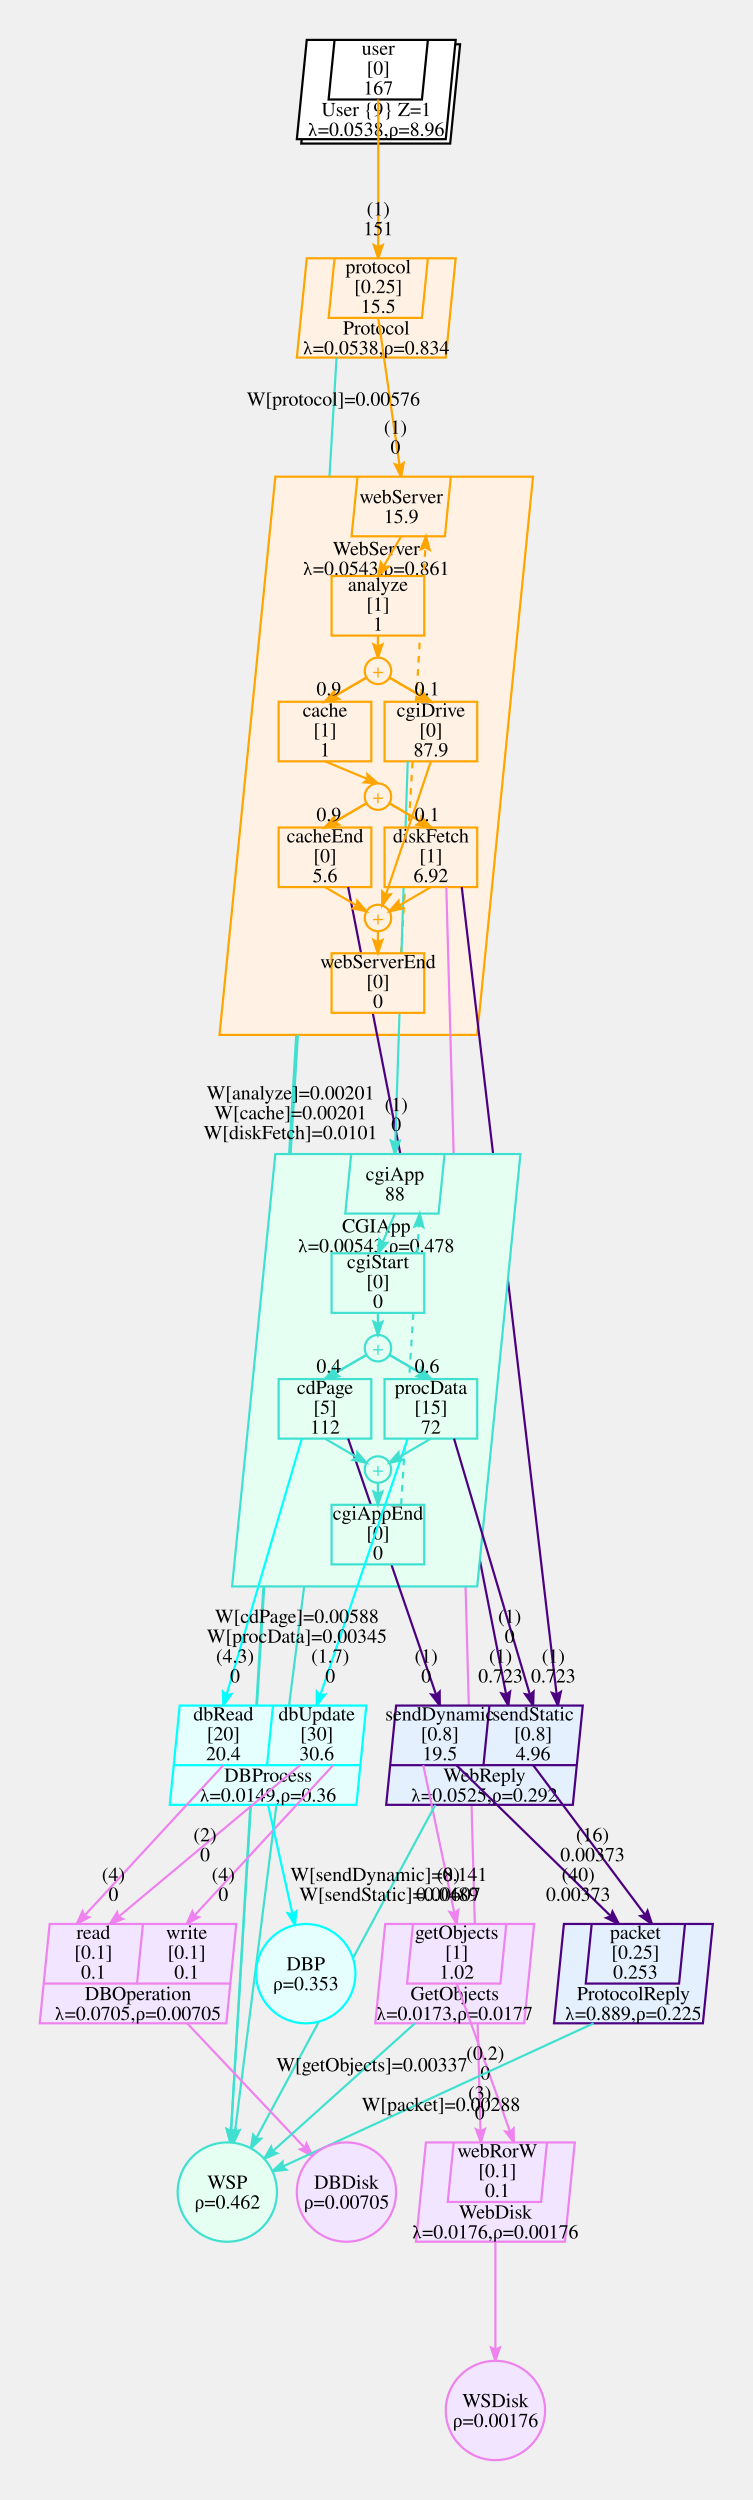
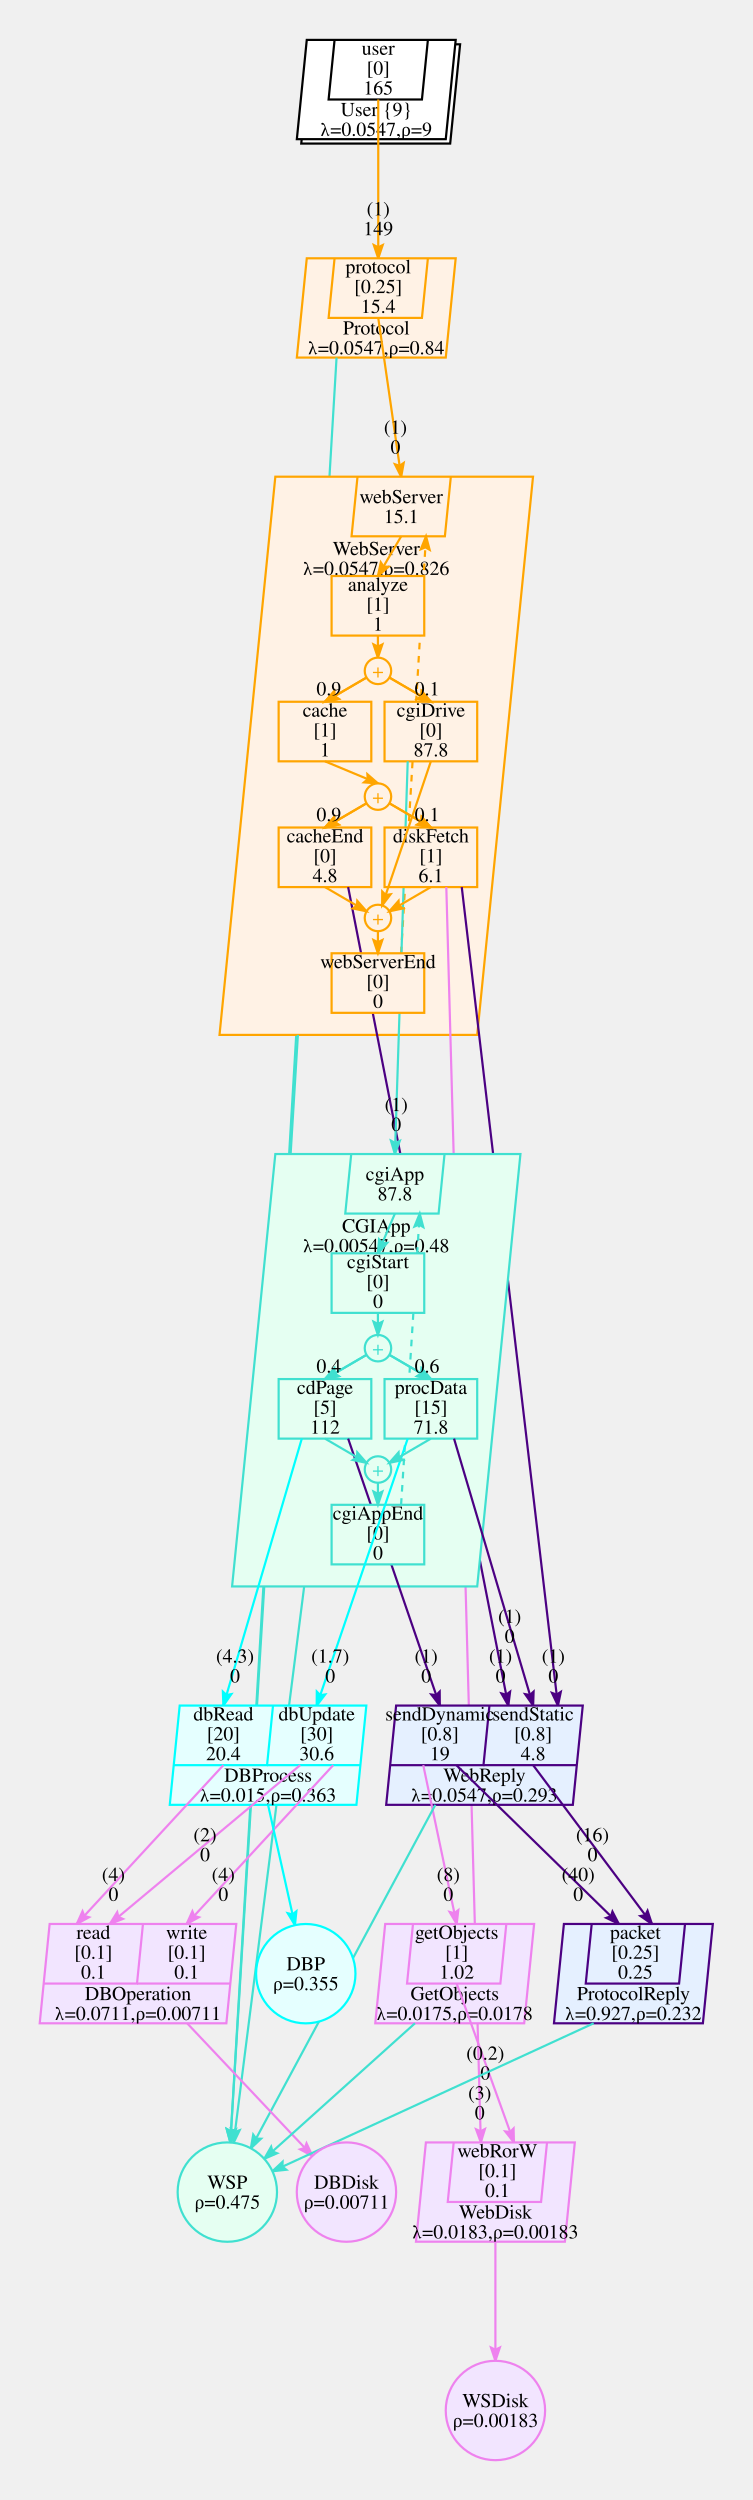
<svg xmlns="http://www.w3.org/2000/svg" width="4.737in" height="15.736in" viewBox="0 0 8528 28325">
  <polygon fill="#ffffff" stroke="black" stroke-width="25" points="3526.25,500 5213.75,500 5101.25,1625 3413.75,1625 " />
  <polygon fill="#ffffff" stroke="black" stroke-width="25" points="3476.25,450 5163.75,450 5051.25,1575 3363.75,1575 " />
-   <text x="4264" y="1538" font-family="Times" font-style="Roman" font-size="225" fill="black" text-anchor="middle">λ=0.0538,ρ=8.96</text>
-   <text x="4264" y="1313" font-family="Times" font-style="Roman" font-size="225" fill="black" text-anchor="middle">User {9} Z=1</text>
+   <text x="4264" y="1538" font-family="Times" font-style="Roman" font-size="225" fill="black" text-anchor="middle">λ=0.0547,ρ=9</text>
+   <text x="4264" y="1313" font-family="Times" font-style="Roman" font-size="225" fill="black" text-anchor="middle">User {9}</text>
  <polyline stroke="black" stroke-width="25" fill="none" points="3791.25,450 3723.75,1125 4781.25,1125 4848.75,450 " />
-   <text x="4286" y="1069" font-family="Times" font-style="Roman" font-size="225" fill="black" text-anchor="middle">167</text>
+   <text x="4286" y="1069" font-family="Times" font-style="Roman" font-size="225" fill="black" text-anchor="middle">165</text>
  <text x="4286" y="844" font-family="Times" font-style="Roman" font-size="225" fill="black" text-anchor="middle">[0]</text>
  <text x="4286" y="619" font-family="Times" font-style="Roman" font-size="225" fill="black" text-anchor="middle">user</text>
  <line x1="4286.25" y1="1125" x2="4286.25" y2="2925" stroke="Orange" stroke-width="25" />
  <polygon fill="Orange" stroke="Orange" stroke-width="25" points="4286.25,2925 4336.25,2775 4286.25,2800 4236.25,2775 " />
-   <text x="4286" y="2663" font-family="Times" font-style="Roman" font-size="225" fill="black" text-anchor="middle">151</text>
+   <text x="4286" y="2663" font-family="Times" font-style="Roman" font-size="225" fill="black" text-anchor="middle">149</text>
  <text x="4286" y="2438" font-family="Times" font-style="Roman" font-size="225" fill="black" text-anchor="middle">(1)</text>
  <polygon fill="#fff2e5" stroke="Orange" stroke-width="25" points="3476.25,2925 5163.75,2925 5051.25,4050 3363.75,4050 " />
-   <text x="4264" y="4013" font-family="Times" font-style="Roman" font-size="225" fill="black" text-anchor="middle">λ=0.0538,ρ=0.834</text>
+   <text x="4264" y="4013" font-family="Times" font-style="Roman" font-size="225" fill="black" text-anchor="middle">λ=0.0547,ρ=0.84</text>
  <text x="4264" y="3788" font-family="Times" font-style="Roman" font-size="225" fill="black" text-anchor="middle">Protocol</text>
  <polyline stroke="Orange" stroke-width="25" fill="none" points="3791.25,2925 3723.75,3600 4781.25,3600 4848.75,2925 " />
-   <text x="4286" y="3544" font-family="Times" font-style="Roman" font-size="225" fill="black" text-anchor="middle">15.5</text>
+   <text x="4286" y="3544" font-family="Times" font-style="Roman" font-size="225" fill="black" text-anchor="middle">15.4</text>
  <text x="4286" y="3319" font-family="Times" font-style="Roman" font-size="225" fill="black" text-anchor="middle">[0.25]</text>
  <text x="4286" y="3094" font-family="Times" font-style="Roman" font-size="225" fill="black" text-anchor="middle">protocol</text>
  <line x1="4286.25" y1="3600" x2="4546.25" y2="5400" stroke="Orange" stroke-width="25" />
  <polygon fill="Orange" stroke="Orange" stroke-width="25" points="4546.25,5400 4574.29,5244.39 4528.38,5276.28 4475.32,5258.69 " />
  <text x="4481" y="5138" font-family="Times" font-style="Roman" font-size="225" fill="black" text-anchor="middle">0</text>
  <text x="4481" y="4913" font-family="Times" font-style="Roman" font-size="225" fill="black" text-anchor="middle">(1)</text>
  <line x1="3813.75" y1="4050" x2="2609.68" y2="24276" stroke="Turquoise" stroke-width="25" />
  <polygon fill="Turquoise" stroke="Turquoise" stroke-width="25" points="2609.68,24276 2668.5,24129.2 2617.11,24151.2 2568.68,24123.3 " />
-   <text x="3778" y="4594" font-family="Times" font-style="Roman" font-size="225" fill="black" text-anchor="middle">W[protocol]=0.00576</text>
  <polygon fill="#fff2e5" stroke="Orange" stroke-width="25" points="3120,5400 6040,5400 5407.5,11725 2487.5,11725 " />
-   <text x="4264" y="6513" font-family="Times" font-style="Roman" font-size="225" fill="black" text-anchor="middle">λ=0.0543,ρ=0.861</text>
+   <text x="4264" y="6513" font-family="Times" font-style="Roman" font-size="225" fill="black" text-anchor="middle">λ=0.0547,ρ=0.826</text>
  <text x="4264" y="6288" font-family="Times" font-style="Roman" font-size="225" fill="black" text-anchor="middle">WebServer</text>
  <polyline stroke="Orange" stroke-width="25" fill="none" points="4051.25,5400 3983.75,6075 5041.25,6075 5108.75,5400 " />
-   <text x="4546" y="5925" font-family="Times" font-style="Roman" font-size="225" fill="black" text-anchor="middle">15.9</text>
+   <text x="4546" y="5925" font-family="Times" font-style="Roman" font-size="225" fill="black" text-anchor="middle">15.1</text>
  <text x="4546" y="5700" font-family="Times" font-style="Roman" font-size="225" fill="black" text-anchor="middle">webServer</text>
  <line x1="4546.25" y1="6075" x2="4282.5" y2="6525" stroke="Orange" stroke-width="25" />
  <polygon fill="Orange" stroke="Orange" stroke-width="25" points="4282.5,6525 4401.49,6420.87 4345.71,6417.16 4315.21,6370.31 " />
  <line x1="4545" y1="10800" x2="4827.5" y2="6075" stroke-dasharray="75" stroke="Orange" stroke-width="25" />
  <polygon fill="Orange" stroke="Orange" stroke-width="25" points="4827.5,6075 4768.64,6221.75 4820.04,6199.78 4868.46,6227.72 " />
  <polygon fill="#fff2e5" stroke="Orange" stroke-width="25" points="3757.5,7200 3757.5,6525 4807.5,6525 4807.5,7200 3757.5,7200 " />
  <text x="4283" y="7144" font-family="Times" font-style="Roman" font-size="225" fill="black" text-anchor="middle">1</text>
  <text x="4283" y="6919" font-family="Times" font-style="Roman" font-size="225" fill="black" text-anchor="middle">[1]</text>
  <text x="4283" y="6694" font-family="Times" font-style="Roman" font-size="225" fill="black" text-anchor="middle">analyze</text>
  <polygon fill="#fff2e5" stroke="Orange" stroke-width="25" points="3157.5,8625 3157.5,7950 4207.5,7950 4207.5,8625 3157.5,8625 " />
  <text x="3683" y="8569" font-family="Times" font-style="Roman" font-size="225" fill="black" text-anchor="middle">1</text>
  <text x="3683" y="8344" font-family="Times" font-style="Roman" font-size="225" fill="black" text-anchor="middle">[1]</text>
  <text x="3683" y="8119" font-family="Times" font-style="Roman" font-size="225" fill="black" text-anchor="middle">cache</text>
  <polygon fill="#fff2e5" stroke="Orange" stroke-width="25" points="3157.5,10050 3157.5,9375 4207.5,9375 4207.5,10050 3157.5,10050 " />
  <line x1="3945" y1="10050" x2="5760" y2="19325" stroke="Indigo" stroke-width="25" />
  <polygon fill="Indigo" stroke="Indigo" stroke-width="25" points="5760,19325 5780.26,19168.2 5735.99,19202.3 5682.12,19187.4 " />
-   <text x="5672" y="19063" font-family="Times" font-style="Roman" font-size="225" fill="black" text-anchor="middle">0.723</text>
+   <text x="5672" y="19063" font-family="Times" font-style="Roman" font-size="225" fill="black" text-anchor="middle">0</text>
  <text x="5672" y="18838" font-family="Times" font-style="Roman" font-size="225" fill="black" text-anchor="middle">(1)</text>
-   <text x="3683" y="9994" font-family="Times" font-style="Roman" font-size="225" fill="black" text-anchor="middle">5.6</text>
+   <text x="3683" y="9994" font-family="Times" font-style="Roman" font-size="225" fill="black" text-anchor="middle">4.8</text>
  <text x="3683" y="9769" font-family="Times" font-style="Roman" font-size="225" fill="black" text-anchor="middle">[0]</text>
  <text x="3683" y="9544" font-family="Times" font-style="Roman" font-size="225" fill="black" text-anchor="middle">cacheEnd</text>
  <polygon fill="#fff2e5" stroke="Orange" stroke-width="25" points="4357.5,8625 4357.5,7950 5407.5,7950 5407.5,8625 4357.5,8625 " />
  <line x1="4620" y1="8625" x2="4475" y2="13075" stroke="Turquoise" stroke-width="25" />
  <polygon fill="Turquoise" stroke="Turquoise" stroke-width="25" points="4475,13075 4529.86,12926.7 4479.07,12950.1 4429.91,12923.5 " />
  <text x="4490" y="12813" font-family="Times" font-style="Roman" font-size="225" fill="black" text-anchor="middle">0</text>
  <text x="4490" y="12588" font-family="Times" font-style="Roman" font-size="225" fill="black" text-anchor="middle">(1)</text>
-   <text x="4883" y="8569" font-family="Times" font-style="Roman" font-size="225" fill="black" text-anchor="middle">87.9</text>
+   <text x="4883" y="8569" font-family="Times" font-style="Roman" font-size="225" fill="black" text-anchor="middle">87.8</text>
  <text x="4883" y="8344" font-family="Times" font-style="Roman" font-size="225" fill="black" text-anchor="middle">[0]</text>
  <text x="4883" y="8119" font-family="Times" font-style="Roman" font-size="225" fill="black" text-anchor="middle">cgiDrive</text>
  <polygon fill="#fff2e5" stroke="Orange" stroke-width="25" points="4357.5,10050 4357.5,9375 5407.5,9375 5407.5,10050 4357.5,10050 " />
  <line x1="5057.5" y1="10050" x2="5448.75" y2="24275" stroke="Violet" stroke-width="25" />
  <polygon fill="Violet" stroke="Violet" stroke-width="25" points="5448.75,24275 5494.61,24123.7 5445.31,24150 5394.64,24126.4 " />
  <text x="5436" y="24013" font-family="Times" font-style="Roman" font-size="225" fill="black" text-anchor="middle">0</text>
  <text x="5436" y="23788" font-family="Times" font-style="Roman" font-size="225" fill="black" text-anchor="middle">(3)</text>
  <line x1="5232.5" y1="10050" x2="6322.5" y2="19325" stroke="Indigo" stroke-width="25" />
  <polygon fill="Indigo" stroke="Indigo" stroke-width="25" points="6322.5,19325 6354.65,19170.2 6307.91,19200.9 6255.33,19181.9 " />
-   <text x="6270" y="19063" font-family="Times" font-style="Roman" font-size="225" fill="black" text-anchor="middle">0.723</text>
+   <text x="6270" y="19063" font-family="Times" font-style="Roman" font-size="225" fill="black" text-anchor="middle">0</text>
  <text x="6270" y="18838" font-family="Times" font-style="Roman" font-size="225" fill="black" text-anchor="middle">(1)</text>
-   <text x="4883" y="9994" font-family="Times" font-style="Roman" font-size="225" fill="black" text-anchor="middle">6.92</text>
+   <text x="4883" y="9994" font-family="Times" font-style="Roman" font-size="225" fill="black" text-anchor="middle">6.1</text>
  <text x="4883" y="9769" font-family="Times" font-style="Roman" font-size="225" fill="black" text-anchor="middle">[1]</text>
  <text x="4883" y="9544" font-family="Times" font-style="Roman" font-size="225" fill="black" text-anchor="middle">diskFetch</text>
  <polygon fill="#fff2e5" stroke="Orange" stroke-width="25" points="3757.5,11475 3757.5,10800 4807.5,10800 4807.5,11475 3757.5,11475 " />
  <text x="4283" y="11419" font-family="Times" font-style="Roman" font-size="225" fill="black" text-anchor="middle">0</text>
  <text x="4283" y="11194" font-family="Times" font-style="Roman" font-size="225" fill="black" text-anchor="middle">[0]</text>
  <text x="4283" y="10969" font-family="Times" font-style="Roman" font-size="225" fill="black" text-anchor="middle">webServerEnd</text>
  <line x1="4282.5" y1="7200" x2="4282.5" y2="7450" stroke="Orange" stroke-width="25" />
  <polygon fill="Orange" stroke="Orange" stroke-width="25" points="4282.5,7450 4332.5,7300 4282.5,7325 4232.5,7300 " />
  <line x1="3682.5" y1="8625" x2="4282.5" y2="8875" stroke="Orange" stroke-width="25" />
  <polygon fill="Orange" stroke="Orange" stroke-width="25" points="4282.5,8875 4163.27,8771.15 4167.12,8826.92 4124.81,8863.46 " />
  <circle cx="4283" cy="7600" r="150" fill="#fff2e5" stroke="Orange" stroke-width="25" />
  <text x="4283" y="7675" font-family="Times" font-style="Roman" font-size="225" fill="Orange" text-anchor="middle">+</text>
  <line x1="4152.93" y1="7675.58" x2="3682.5" y2="7950" stroke="Orange" stroke-width="25" />
  <polygon fill="Orange" stroke="Orange" stroke-width="25" points="3682.5,7950 3837.26,7917.61 3790.47,7887.02 3786.87,7831.23 " />
  <line x1="4412.07" y1="7675.58" x2="4882.5" y2="7950" stroke="Orange" stroke-width="25" />
  <polygon fill="Orange" stroke="Orange" stroke-width="25" points="4882.5,7950 4778.13,7831.23 4774.53,7887.02 4727.74,7917.61 " />
  <line x1="4152.93" y1="7675.58" x2="3682.5" y2="7950" stroke="Orange" stroke-width="25" />
  <polygon fill="Orange" stroke="Orange" stroke-width="25" points="3682.5,7950 3837.26,7917.61 3790.47,7887.02 3786.87,7831.23 " />
  <line x1="4412.07" y1="7675.58" x2="4882.5" y2="7950" stroke="Orange" stroke-width="25" />
  <polygon fill="Orange" stroke="Orange" stroke-width="25" points="4882.5,7950 4778.13,7831.23 4774.53,7887.02 4727.74,7917.61 " />
  <text x="3726" y="7877" font-family="Times" font-style="Roman" font-size="225" fill="black" text-anchor="middle">0.9</text>
  <text x="4839" y="7877" font-family="Times" font-style="Roman" font-size="225" fill="black" text-anchor="middle">0.1</text>
  <circle cx="4283" cy="10400" r="150" fill="#fff2e5" stroke="Orange" stroke-width="25" />
  <text x="4283" y="10475" font-family="Times" font-style="Roman" font-size="225" fill="Orange" text-anchor="middle">+</text>
  <line x1="3682.5" y1="10050" x2="4152.93" y2="10324.4" stroke="Orange" stroke-width="25" />
  <polygon fill="Orange" stroke="Orange" stroke-width="25" points="4152.93,10324.4 4048.56,10205.6 4044.96,10261.4 3998.17,10292 " />
  <line x1="4882.5" y1="8625" x2="4330.53" y2="10257.9" stroke="Orange" stroke-width="25" />
  <polygon fill="Orange" stroke="Orange" stroke-width="25" points="4330.53,10257.9 4425.94,10131.8 4370.56,10139.5 4331.2,10099.8 " />
  <line x1="4882.5" y1="10050" x2="4412.07" y2="10324.4" stroke="Orange" stroke-width="25" />
  <polygon fill="Orange" stroke="Orange" stroke-width="25" points="4412.07,10324.4 4566.83,10292 4520.04,10261.4 4516.44,10205.6 " />
  <circle cx="4283" cy="9025" r="150" fill="#fff2e5" stroke="Orange" stroke-width="25" />
  <text x="4283" y="9100" font-family="Times" font-style="Roman" font-size="225" fill="Orange" text-anchor="middle">+</text>
  <line x1="4152.93" y1="9100.58" x2="3682.5" y2="9375" stroke="Orange" stroke-width="25" />
  <polygon fill="Orange" stroke="Orange" stroke-width="25" points="3682.5,9375 3837.26,9342.61 3790.47,9312.02 3786.87,9256.23 " />
  <line x1="4412.07" y1="9100.58" x2="4882.5" y2="9375" stroke="Orange" stroke-width="25" />
  <polygon fill="Orange" stroke="Orange" stroke-width="25" points="4882.5,9375 4778.13,9256.23 4774.53,9312.02 4727.74,9342.61 " />
  <line x1="4152.93" y1="9100.58" x2="3682.5" y2="9375" stroke="Orange" stroke-width="25" />
  <polygon fill="Orange" stroke="Orange" stroke-width="25" points="3682.5,9375 3837.26,9342.61 3790.47,9312.02 3786.87,9256.23 " />
  <line x1="4412.07" y1="9100.58" x2="4882.5" y2="9375" stroke="Orange" stroke-width="25" />
  <polygon fill="Orange" stroke="Orange" stroke-width="25" points="4882.5,9375 4778.13,9256.23 4774.53,9312.02 4727.74,9342.61 " />
  <text x="3726" y="9302" font-family="Times" font-style="Roman" font-size="225" fill="black" text-anchor="middle">0.9</text>
  <text x="4839" y="9302" font-family="Times" font-style="Roman" font-size="225" fill="black" text-anchor="middle">0.1</text>
  <line x1="4282.5" y1="10550" x2="4282.5" y2="10800" stroke="Orange" stroke-width="25" />
  <polygon fill="Orange" stroke="Orange" stroke-width="25" points="4282.5,10800 4332.5,10650 4282.5,10675 4232.5,10650 " />
  <line x1="3375.62" y1="11725" x2="2610.48" y2="24276" stroke="Turquoise" stroke-width="25" />
  <polygon fill="Turquoise" stroke="Turquoise" stroke-width="25" points="2610.48,24276 2669.51,24129.4 2618.08,24151.3 2569.7,24123.3 " />
-   <text x="3292" y="12906" font-family="Times" font-style="Roman" font-size="225" fill="black" text-anchor="middle">W[diskFetch]=0.0101</text>
-   <text x="3292" y="12681" font-family="Times" font-style="Roman" font-size="225" fill="black" text-anchor="middle">W[cache]=0.00201</text>
-   <text x="3292" y="12456" font-family="Times" font-style="Roman" font-size="225" fill="black" text-anchor="middle">W[analyze]=0.00201</text>
  <polygon fill="#e5fff2" stroke="Turquoise" stroke-width="25" points="3120,13075 5897.5,13075 5407.5,17975 2630,17975 " />
-   <text x="4264" y="14188" font-family="Times" font-style="Roman" font-size="225" fill="black" text-anchor="middle">λ=0.00543,ρ=0.478</text>
+   <text x="4264" y="14188" font-family="Times" font-style="Roman" font-size="225" fill="black" text-anchor="middle">λ=0.00547,ρ=0.48</text>
  <text x="4264" y="13963" font-family="Times" font-style="Roman" font-size="225" fill="black" text-anchor="middle">CGIApp</text>
  <polyline stroke="Turquoise" stroke-width="25" fill="none" points="3980,13075 3912.5,13750 4970,13750 5037.5,13075 " />
-   <text x="4475" y="13600" font-family="Times" font-style="Roman" font-size="225" fill="black" text-anchor="middle">88</text>
+   <text x="4475" y="13600" font-family="Times" font-style="Roman" font-size="225" fill="black" text-anchor="middle">87.8</text>
  <text x="4475" y="13375" font-family="Times" font-style="Roman" font-size="225" fill="black" text-anchor="middle">cgiApp</text>
  <line x1="4475" y1="13750" x2="4282.5" y2="14200" stroke="Turquoise" stroke-width="25" />
  <polygon fill="Turquoise" stroke="Turquoise" stroke-width="25" points="4282.5,14200 4387.47,14081.8 4331.66,14085.1 4295.52,14042.4 " />
  <line x1="4545" y1="17050" x2="4756.25" y2="13750" stroke-dasharray="75" stroke="Turquoise" stroke-width="25" />
  <polygon fill="Turquoise" stroke="Turquoise" stroke-width="25" points="4756.25,13750 4696.77,13896.5 4748.26,13874.7 4796.57,13902.9 " />
  <polygon fill="#e5fff2" stroke="Turquoise" stroke-width="25" points="3157.5,16300 3157.5,15625 4207.5,15625 4207.5,16300 3157.5,16300 " />
  <line x1="3420" y1="16300" x2="2531.25" y2="19325" stroke="Cyan" stroke-width="25" />
  <polygon fill="Cyan" stroke="Cyan" stroke-width="25" points="2531.25,19325 2621.51,19195.2 2566.49,19205.1 2525.56,19167 " />
  <text x="2663" y="19063" font-family="Times" font-style="Roman" font-size="225" fill="black" text-anchor="middle">0</text>
  <text x="2663" y="18838" font-family="Times" font-style="Roman" font-size="225" fill="black" text-anchor="middle">(4.3)</text>
  <line x1="3945" y1="16300" x2="4983.75" y2="19325" stroke="Indigo" stroke-width="25" />
  <polygon fill="Indigo" stroke="Indigo" stroke-width="25" points="4983.75,19325 4982.32,19166.9 4943.15,19206.8 4887.74,19199.4 " />
  <text x="4829" y="19063" font-family="Times" font-style="Roman" font-size="225" fill="black" text-anchor="middle">0</text>
  <text x="4829" y="18838" font-family="Times" font-style="Roman" font-size="225" fill="black" text-anchor="middle">(1)</text>
  <text x="3683" y="16244" font-family="Times" font-style="Roman" font-size="225" fill="black" text-anchor="middle">112</text>
  <text x="3683" y="16019" font-family="Times" font-style="Roman" font-size="225" fill="black" text-anchor="middle">[5]</text>
  <text x="3683" y="15794" font-family="Times" font-style="Roman" font-size="225" fill="black" text-anchor="middle">cdPage</text>
  <polygon fill="#e5fff2" stroke="Turquoise" stroke-width="25" points="3757.5,17725 3757.5,17050 4807.5,17050 4807.5,17725 3757.5,17725 " />
  <text x="4283" y="17669" font-family="Times" font-style="Roman" font-size="225" fill="black" text-anchor="middle">0</text>
  <text x="4283" y="17444" font-family="Times" font-style="Roman" font-size="225" fill="black" text-anchor="middle">[0]</text>
  <text x="4283" y="17219" font-family="Times" font-style="Roman" font-size="225" fill="black" text-anchor="middle">cgiAppEnd</text>
  <polygon fill="#e5fff2" stroke="Turquoise" stroke-width="25" points="3757.5,14875 3757.5,14200 4807.5,14200 4807.5,14875 3757.5,14875 " />
  <text x="4283" y="14819" font-family="Times" font-style="Roman" font-size="225" fill="black" text-anchor="middle">0</text>
  <text x="4283" y="14594" font-family="Times" font-style="Roman" font-size="225" fill="black" text-anchor="middle">[0]</text>
  <text x="4283" y="14369" font-family="Times" font-style="Roman" font-size="225" fill="black" text-anchor="middle">cgiStart</text>
  <polygon fill="#e5fff2" stroke="Turquoise" stroke-width="25" points="4357.5,16300 4357.5,15625 5407.5,15625 5407.5,16300 4357.5,16300 " />
  <line x1="4620" y1="16300" x2="3588.75" y2="19325" stroke="Cyan" stroke-width="25" />
  <polygon fill="Cyan" stroke="Cyan" stroke-width="25" points="3588.75,19325 3684.48,19199.2 3629.08,19206.7 3589.83,19166.9 " />
  <text x="3742" y="19063" font-family="Times" font-style="Roman" font-size="225" fill="black" text-anchor="middle">0</text>
  <text x="3742" y="18838" font-family="Times" font-style="Roman" font-size="225" fill="black" text-anchor="middle">(1.7)</text>
  <line x1="5145" y1="16300" x2="6041.25" y2="19325" stroke="Indigo" stroke-width="25" />
  <polygon fill="Indigo" stroke="Indigo" stroke-width="25" points="6041.25,19325 6046.58,19167 6005.74,19205.1 5950.7,19195.4 " />
  <text x="5775" y="18613" font-family="Times" font-style="Roman" font-size="225" fill="black" text-anchor="middle">0</text>
  <text x="5775" y="18388" font-family="Times" font-style="Roman" font-size="225" fill="black" text-anchor="middle">(1)</text>
-   <text x="4883" y="16244" font-family="Times" font-style="Roman" font-size="225" fill="black" text-anchor="middle">72</text>
+   <text x="4883" y="16244" font-family="Times" font-style="Roman" font-size="225" fill="black" text-anchor="middle">71.8</text>
  <text x="4883" y="16019" font-family="Times" font-style="Roman" font-size="225" fill="black" text-anchor="middle">[15]</text>
  <text x="4883" y="15794" font-family="Times" font-style="Roman" font-size="225" fill="black" text-anchor="middle">procData</text>
  <circle cx="4283" cy="16650" r="150" fill="#e5fff2" stroke="Turquoise" stroke-width="25" />
  <text x="4283" y="16725" font-family="Times" font-style="Roman" font-size="225" fill="Turquoise" text-anchor="middle">+</text>
  <line x1="4882.5" y1="16300" x2="4412.07" y2="16574.4" stroke="Turquoise" stroke-width="25" />
  <polygon fill="Turquoise" stroke="Turquoise" stroke-width="25" points="4412.07,16574.4 4566.83,16542 4520.04,16511.4 4516.44,16455.6 " />
  <line x1="3682.5" y1="16300" x2="4152.93" y2="16574.4" stroke="Turquoise" stroke-width="25" />
  <polygon fill="Turquoise" stroke="Turquoise" stroke-width="25" points="4152.93,16574.4 4048.56,16455.6 4044.96,16511.4 3998.17,16542 " />
  <circle cx="4283" cy="15275" r="150" fill="#e5fff2" stroke="Turquoise" stroke-width="25" />
  <text x="4283" y="15350" font-family="Times" font-style="Roman" font-size="225" fill="Turquoise" text-anchor="middle">+</text>
  <line x1="4412.07" y1="15350.6" x2="4882.5" y2="15625" stroke="Turquoise" stroke-width="25" />
  <polygon fill="Turquoise" stroke="Turquoise" stroke-width="25" points="4882.5,15625 4778.13,15506.2 4774.53,15562 4727.74,15592.6 " />
  <line x1="4152.93" y1="15350.6" x2="3682.5" y2="15625" stroke="Turquoise" stroke-width="25" />
  <polygon fill="Turquoise" stroke="Turquoise" stroke-width="25" points="3682.5,15625 3837.26,15592.6 3790.47,15562 3786.87,15506.2 " />
  <line x1="4412.07" y1="15350.6" x2="4882.5" y2="15625" stroke="Turquoise" stroke-width="25" />
  <polygon fill="Turquoise" stroke="Turquoise" stroke-width="25" points="4882.5,15625 4778.13,15506.2 4774.53,15562 4727.74,15592.6 " />
  <line x1="4152.93" y1="15350.6" x2="3682.5" y2="15625" stroke="Turquoise" stroke-width="25" />
  <polygon fill="Turquoise" stroke="Turquoise" stroke-width="25" points="3682.5,15625 3837.26,15592.6 3790.47,15562 3786.87,15506.2 " />
  <text x="4839" y="15552" font-family="Times" font-style="Roman" font-size="225" fill="black" text-anchor="middle">0.6</text>
  <text x="3726" y="15552" font-family="Times" font-style="Roman" font-size="225" fill="black" text-anchor="middle">0.4</text>
  <line x1="4282.5" y1="16800" x2="4282.5" y2="17050" stroke="Turquoise" stroke-width="25" />
  <polygon fill="Turquoise" stroke="Turquoise" stroke-width="25" points="4282.5,17050 4332.5,16900 4282.5,16925 4232.5,16900 " />
  <line x1="4282.5" y1="14875" x2="4282.5" y2="15125" stroke="Turquoise" stroke-width="25" />
  <polygon fill="Turquoise" stroke="Turquoise" stroke-width="25" points="4282.5,15125 4332.5,14975 4282.5,15000 4232.5,14975 " />
  <line x1="3446.88" y1="17975" x2="2647.05" y2="24279.5" stroke="Turquoise" stroke-width="25" />
  <polygon fill="Turquoise" stroke="Turquoise" stroke-width="25" points="2647.05,24279.5 2715.53,24137 2662.78,24155.5 2616.32,24124.4 " />
-   <text x="3364" y="18613" font-family="Times" font-style="Roman" font-size="225" fill="black" text-anchor="middle">W[procData]=0.00345</text>
-   <text x="3364" y="18388" font-family="Times" font-style="Roman" font-size="225" fill="black" text-anchor="middle">W[cdPage]=0.00588</text>
  <polygon fill="#e5ffff" stroke="Cyan" stroke-width="25" points="2036.25,19325 4151.25,19325 4038.75,20450 1923.75,20450 " />
-   <text x="3038" y="20413" font-family="Times" font-style="Roman" font-size="225" fill="black" text-anchor="middle">λ=0.0149,ρ=0.36</text>
+   <text x="3038" y="20413" font-family="Times" font-style="Roman" font-size="225" fill="black" text-anchor="middle">λ=0.015,ρ=0.363</text>
  <text x="3038" y="20188" font-family="Times" font-style="Roman" font-size="225" fill="black" text-anchor="middle">DBProcess</text>
  <polyline stroke="Cyan" stroke-width="25" fill="none" points="1968.75,20000 3026.25,20000 3093.75,19325 " />
  <text x="2531" y="19944" font-family="Times" font-style="Roman" font-size="225" fill="black" text-anchor="middle">20.4</text>
  <text x="2531" y="19719" font-family="Times" font-style="Roman" font-size="225" fill="black" text-anchor="middle">[20]</text>
  <text x="2531" y="19494" font-family="Times" font-style="Roman" font-size="225" fill="black" text-anchor="middle">dbRead</text>
  <line x1="2531.25" y1="20000" x2="870" y2="21800" stroke="Violet" stroke-width="25" />
  <polygon fill="Violet" stroke="Violet" stroke-width="25" points="870,21800 1008.48,21723.7 954.777,21708.1 934.989,21655.9 " />
  <text x="1285" y="21538" font-family="Times" font-style="Roman" font-size="225" fill="black" text-anchor="middle">0</text>
  <text x="1285" y="21313" font-family="Times" font-style="Roman" font-size="225" fill="black" text-anchor="middle">(4)</text>
  <line x1="3026.25" y1="20000" x2="4083.75" y2="20000" stroke="Cyan" stroke-width="25" />
  <text x="3589" y="19944" font-family="Times" font-style="Roman" font-size="225" fill="black" text-anchor="middle">30.6</text>
  <text x="3589" y="19719" font-family="Times" font-style="Roman" font-size="225" fill="black" text-anchor="middle">[30]</text>
  <text x="3589" y="19494" font-family="Times" font-style="Roman" font-size="225" fill="black" text-anchor="middle">dbUpdate</text>
  <line x1="3401.25" y1="20000" x2="1245" y2="21800" stroke="Violet" stroke-width="25" />
  <polygon fill="Violet" stroke="Violet" stroke-width="25" points="1245,21800 1392.19,21742.3 1340.96,21719.9 1328.11,21665.5 " />
  <text x="2323" y="21088" font-family="Times" font-style="Roman" font-size="225" fill="black" text-anchor="middle">0</text>
  <text x="2323" y="20863" font-family="Times" font-style="Roman" font-size="225" fill="black" text-anchor="middle">(2)</text>
  <line x1="3776.25" y1="20000" x2="2115" y2="21800" stroke="Violet" stroke-width="25" />
  <polygon fill="Violet" stroke="Violet" stroke-width="25" points="2115,21800 2253.48,21723.7 2199.78,21708.1 2179.99,21655.9 " />
  <text x="2530" y="21538" font-family="Times" font-style="Roman" font-size="225" fill="black" text-anchor="middle">0</text>
  <text x="2530" y="21313" font-family="Times" font-style="Roman" font-size="225" fill="black" text-anchor="middle">(4)</text>
  <line x1="3037.5" y1="20450" x2="3342.29" y2="21813.5" stroke="Cyan" stroke-width="25" />
  <polygon fill="Cyan" stroke="Cyan" stroke-width="25" points="3342.29,21813.5 3358.37,21656.3 3315.02,21691.6 3260.78,21678.1 " />
  <polygon fill="#e5f0ff" stroke="Indigo" stroke-width="25" points="4488.75,19325 6603.75,19325 6491.25,20450 4376.25,20450 " />
-   <text x="5490" y="20413" font-family="Times" font-style="Roman" font-size="225" fill="black" text-anchor="middle">λ=0.0525,ρ=0.292</text>
+   <text x="5490" y="20413" font-family="Times" font-style="Roman" font-size="225" fill="black" text-anchor="middle">λ=0.0547,ρ=0.293</text>
  <text x="5490" y="20188" font-family="Times" font-style="Roman" font-size="225" fill="black" text-anchor="middle">WebReply</text>
  <polyline stroke="Indigo" stroke-width="25" fill="none" points="4421.25,20000 5478.75,20000 5546.25,19325 " />
-   <text x="4984" y="19944" font-family="Times" font-style="Roman" font-size="225" fill="black" text-anchor="middle">19.5</text>
+   <text x="4984" y="19944" font-family="Times" font-style="Roman" font-size="225" fill="black" text-anchor="middle">19</text>
  <text x="4984" y="19719" font-family="Times" font-style="Roman" font-size="225" fill="black" text-anchor="middle">[0.8]</text>
  <text x="4984" y="19494" font-family="Times" font-style="Roman" font-size="225" fill="black" text-anchor="middle">sendDynamic</text>
  <line x1="4796.25" y1="20000" x2="5175" y2="21800" stroke="Violet" stroke-width="25" />
  <polygon fill="Violet" stroke="Violet" stroke-width="25" points="5175,21800 5193.04,21642.9 5149.26,21677.7 5095.19,21663.5 " />
-   <text x="5080" y="21538" font-family="Times" font-style="Roman" font-size="225" fill="black" text-anchor="middle">0.00607</text>
+   <text x="5080" y="21538" font-family="Times" font-style="Roman" font-size="225" fill="black" text-anchor="middle">0</text>
  <text x="5080" y="21313" font-family="Times" font-style="Roman" font-size="225" fill="black" text-anchor="middle">(8)</text>
  <line x1="5171.25" y1="20000" x2="7012.5" y2="21800" stroke="Indigo" stroke-width="25" />
  <polygon fill="Indigo" stroke="Indigo" stroke-width="25" points="7012.5,21800 6940.19,21659.4 6923.12,21712.6 6870.29,21730.9 " />
-   <text x="6552" y="21538" font-family="Times" font-style="Roman" font-size="225" fill="black" text-anchor="middle">0.00373</text>
+   <text x="6552" y="21538" font-family="Times" font-style="Roman" font-size="225" fill="black" text-anchor="middle">0</text>
  <text x="6552" y="21313" font-family="Times" font-style="Roman" font-size="225" fill="black" text-anchor="middle">(40)</text>
  <line x1="5478.75" y1="20000" x2="6536.25" y2="20000" stroke="Indigo" stroke-width="25" />
-   <text x="6041" y="19944" font-family="Times" font-style="Roman" font-size="225" fill="black" text-anchor="middle">4.96</text>
+   <text x="6041" y="19944" font-family="Times" font-style="Roman" font-size="225" fill="black" text-anchor="middle">4.8</text>
  <text x="6041" y="19719" font-family="Times" font-style="Roman" font-size="225" fill="black" text-anchor="middle">[0.8]</text>
  <text x="6041" y="19494" font-family="Times" font-style="Roman" font-size="225" fill="black" text-anchor="middle">sendStatic</text>
  <line x1="6041.25" y1="20000" x2="7387.5" y2="21800" stroke="Indigo" stroke-width="25" />
  <polygon fill="Indigo" stroke="Indigo" stroke-width="25" points="7387.5,21800 7337.7,21649.9 7312.63,21699.9 7257.62,21709.8 " />
-   <text x="6714" y="21088" font-family="Times" font-style="Roman" font-size="225" fill="black" text-anchor="middle">0.00373</text>
+   <text x="6714" y="21088" font-family="Times" font-style="Roman" font-size="225" fill="black" text-anchor="middle">0</text>
  <text x="6714" y="20863" font-family="Times" font-style="Roman" font-size="225" fill="black" text-anchor="middle">(16)</text>
  <line x1="4933.12" y1="20450" x2="2842.44" y2="24342" stroke="Turquoise" stroke-width="25" />
  <polygon fill="Turquoise" stroke="Turquoise" stroke-width="25" points="2842.44,24342 2957.47,24233.5 2901.59,24231.9 2869.38,24186.2 " />
-   <text x="4406" y="21538" font-family="Times" font-style="Roman" font-size="225" fill="black" text-anchor="middle">W[sendStatic]=0.0489</text>
-   <text x="4406" y="21313" font-family="Times" font-style="Roman" font-size="225" fill="black" text-anchor="middle">W[sendDynamic]=0.141</text>
  <polygon fill="#f2e5ff" stroke="Violet" stroke-width="25" points="562.5,21800 2677.5,21800 2565,22925 450,22925 " />
-   <text x="1564" y="22888" font-family="Times" font-style="Roman" font-size="225" fill="black" text-anchor="middle">λ=0.0705,ρ=0.00705</text>
+   <text x="1564" y="22888" font-family="Times" font-style="Roman" font-size="225" fill="black" text-anchor="middle">λ=0.0711,ρ=0.00711</text>
  <text x="1564" y="22663" font-family="Times" font-style="Roman" font-size="225" fill="black" text-anchor="middle">DBOperation</text>
  <polyline stroke="Violet" stroke-width="25" fill="none" points="495,22475 1552.5,22475 1620,21800 " />
  <text x="1058" y="22419" font-family="Times" font-style="Roman" font-size="225" fill="black" text-anchor="middle">0.1</text>
  <text x="1058" y="22194" font-family="Times" font-style="Roman" font-size="225" fill="black" text-anchor="middle">[0.1]</text>
  <text x="1058" y="21969" font-family="Times" font-style="Roman" font-size="225" fill="black" text-anchor="middle">read</text>
  <line x1="1552.5" y1="22475" x2="2610" y2="22475" stroke="Violet" stroke-width="25" />
  <text x="2115" y="22419" font-family="Times" font-style="Roman" font-size="225" fill="black" text-anchor="middle">0.1</text>
  <text x="2115" y="22194" font-family="Times" font-style="Roman" font-size="225" fill="black" text-anchor="middle">[0.1]</text>
  <text x="2115" y="21969" font-family="Times" font-style="Roman" font-size="225" fill="black" text-anchor="middle">write</text>
  <line x1="2120.62" y1="22925" x2="3540.09" y2="24428.5" stroke="Violet" stroke-width="25" />
  <polygon fill="Violet" stroke="Violet" stroke-width="25" points="3540.09,24428.5 3473.48,24285.1 3454.28,24337.6 3400.76,24353.7 " />
  <circle cx="3465" cy="22363" r="563" fill="#e5ffff" stroke="Cyan" stroke-width="25" />
-   <text x="3465" y="22550" font-family="Times" font-style="Roman" font-size="225" fill="black" text-anchor="middle">ρ=0.353</text>
+   <text x="3465" y="22550" font-family="Times" font-style="Roman" font-size="225" fill="black" text-anchor="middle">ρ=0.355</text>
  <text x="3465" y="22325" font-family="Times" font-style="Roman" font-size="225" fill="black" text-anchor="middle">DBP</text>
  <polygon fill="#f2e5ff" stroke="Violet" stroke-width="25" points="4365,21800 6052.5,21800 5940,22925 4252.5,22925 " />
-   <text x="5153" y="22888" font-family="Times" font-style="Roman" font-size="225" fill="black" text-anchor="middle">λ=0.0173,ρ=0.0177</text>
+   <text x="5153" y="22888" font-family="Times" font-style="Roman" font-size="225" fill="black" text-anchor="middle">λ=0.0175,ρ=0.0178</text>
  <text x="5153" y="22663" font-family="Times" font-style="Roman" font-size="225" fill="black" text-anchor="middle">GetObjects</text>
  <polyline stroke="Violet" stroke-width="25" fill="none" points="4680,21800 4612.5,22475 5670,22475 5737.5,21800 " />
  <text x="5175" y="22419" font-family="Times" font-style="Roman" font-size="225" fill="black" text-anchor="middle">1.02</text>
  <text x="5175" y="22194" font-family="Times" font-style="Roman" font-size="225" fill="black" text-anchor="middle">[1]</text>
  <text x="5175" y="21969" font-family="Times" font-style="Roman" font-size="225" fill="black" text-anchor="middle">getObjects</text>
  <line x1="5175" y1="22475" x2="5823.75" y2="24275" stroke="Violet" stroke-width="25" />
  <polygon fill="Violet" stroke="Violet" stroke-width="25" points="5823.75,24275 5819.93,24116.9 5781.37,24157.4 5725.85,24150.8 " />
  <text x="5499" y="23563" font-family="Times" font-style="Roman" font-size="225" fill="black" text-anchor="middle">0</text>
  <text x="5499" y="23338" font-family="Times" font-style="Roman" font-size="225" fill="black" text-anchor="middle">(0.2)</text>
  <line x1="4702.5" y1="22925" x2="2994.46" y2="24461.3" stroke="Turquoise" stroke-width="25" />
  <polygon fill="Turquoise" stroke="Turquoise" stroke-width="25" points="2994.46,24461.3 3139.42,24398.2 3087.4,24377.7 3072.55,24323.8 " />
-   <text x="4214" y="23469" font-family="Times" font-style="Roman" font-size="225" fill="black" text-anchor="middle">W[getObjects]=0.00337</text>
  <polygon fill="#e5f0ff" stroke="Indigo" stroke-width="25" points="6390,21800 8077.5,21800 7965,22925 6277.5,22925 " />
-   <text x="7178" y="22888" font-family="Times" font-style="Roman" font-size="225" fill="black" text-anchor="middle">λ=0.889,ρ=0.225</text>
+   <text x="7178" y="22888" font-family="Times" font-style="Roman" font-size="225" fill="black" text-anchor="middle">λ=0.927,ρ=0.232</text>
  <text x="7178" y="22663" font-family="Times" font-style="Roman" font-size="225" fill="black" text-anchor="middle">ProtocolReply</text>
  <polyline stroke="Indigo" stroke-width="25" fill="none" points="6705,21800 6637.5,22475 7695,22475 7762.5,21800 " />
-   <text x="7200" y="22419" font-family="Times" font-style="Roman" font-size="225" fill="black" text-anchor="middle">0.253</text>
+   <text x="7200" y="22419" font-family="Times" font-style="Roman" font-size="225" fill="black" text-anchor="middle">0.25</text>
  <text x="7200" y="22194" font-family="Times" font-style="Roman" font-size="225" fill="black" text-anchor="middle">[0.25]</text>
  <text x="7200" y="21969" font-family="Times" font-style="Roman" font-size="225" fill="black" text-anchor="middle">packet</text>
  <line x1="6727.5" y1="22925" x2="3087.14" y2="24602.1" stroke="Turquoise" stroke-width="25" />
  <polygon fill="Turquoise" stroke="Turquoise" stroke-width="25" points="3087.14,24602.1 3244.3,24584.8 3200.67,24549.8 3202.45,24494 " />
-   <text x="4997" y="23919" font-family="Times" font-style="Roman" font-size="225" fill="black" text-anchor="middle">W[packet]=0.00288</text>
  <circle cx="2576" cy="24838" r="563" fill="#e5fff2" stroke="Turquoise" stroke-width="25" />
-   <text x="2576" y="25025" font-family="Times" font-style="Roman" font-size="225" fill="black" text-anchor="middle">ρ=0.462</text>
+   <text x="2576" y="25025" font-family="Times" font-style="Roman" font-size="225" fill="black" text-anchor="middle">ρ=0.475</text>
  <text x="2576" y="24800" font-family="Times" font-style="Roman" font-size="225" fill="black" text-anchor="middle">WSP</text>
  <circle cx="3926" cy="24838" r="563" fill="#f2e5ff" stroke="Violet" stroke-width="25" />
-   <text x="3926" y="25025" font-family="Times" font-style="Roman" font-size="225" fill="black" text-anchor="middle">ρ=0.00705</text>
+   <text x="3926" y="25025" font-family="Times" font-style="Roman" font-size="225" fill="black" text-anchor="middle">ρ=0.00711</text>
  <text x="3926" y="24800" font-family="Times" font-style="Roman" font-size="225" fill="black" text-anchor="middle">DBDisk</text>
  <polygon fill="#f2e5ff" stroke="Violet" stroke-width="25" points="4826.25,24275 6513.75,24275 6401.25,25400 4713.75,25400 " />
-   <text x="5614" y="25363" font-family="Times" font-style="Roman" font-size="225" fill="black" text-anchor="middle">λ=0.0176,ρ=0.00176</text>
+   <text x="5614" y="25363" font-family="Times" font-style="Roman" font-size="225" fill="black" text-anchor="middle">λ=0.0183,ρ=0.00183</text>
  <text x="5614" y="25138" font-family="Times" font-style="Roman" font-size="225" fill="black" text-anchor="middle">WebDisk</text>
  <polyline stroke="Violet" stroke-width="25" fill="none" points="5141.25,24275 5073.75,24950 6131.25,24950 6198.75,24275 " />
  <text x="5636" y="24894" font-family="Times" font-style="Roman" font-size="225" fill="black" text-anchor="middle">0.1</text>
  <text x="5636" y="24669" font-family="Times" font-style="Roman" font-size="225" fill="black" text-anchor="middle">[0.1]</text>
  <text x="5636" y="24444" font-family="Times" font-style="Roman" font-size="225" fill="black" text-anchor="middle">webRorW</text>
  <line x1="5613.75" y1="25400" x2="5613.75" y2="26750" stroke="Violet" stroke-width="25" />
  <polygon fill="Violet" stroke="Violet" stroke-width="25" points="5613.75,26750 5663.75,26600 5613.75,26625 5563.75,26600 " />
  <circle cx="5614" cy="27313" r="563" fill="#f2e5ff" stroke="Violet" stroke-width="25" />
-   <text x="5614" y="27500" font-family="Times" font-style="Roman" font-size="225" fill="black" text-anchor="middle">ρ=0.00176</text>
+   <text x="5614" y="27500" font-family="Times" font-style="Roman" font-size="225" fill="black" text-anchor="middle">ρ=0.00183</text>
  <text x="5614" y="27275" font-family="Times" font-style="Roman" font-size="225" fill="black" text-anchor="middle">WSDisk</text>
</svg>
